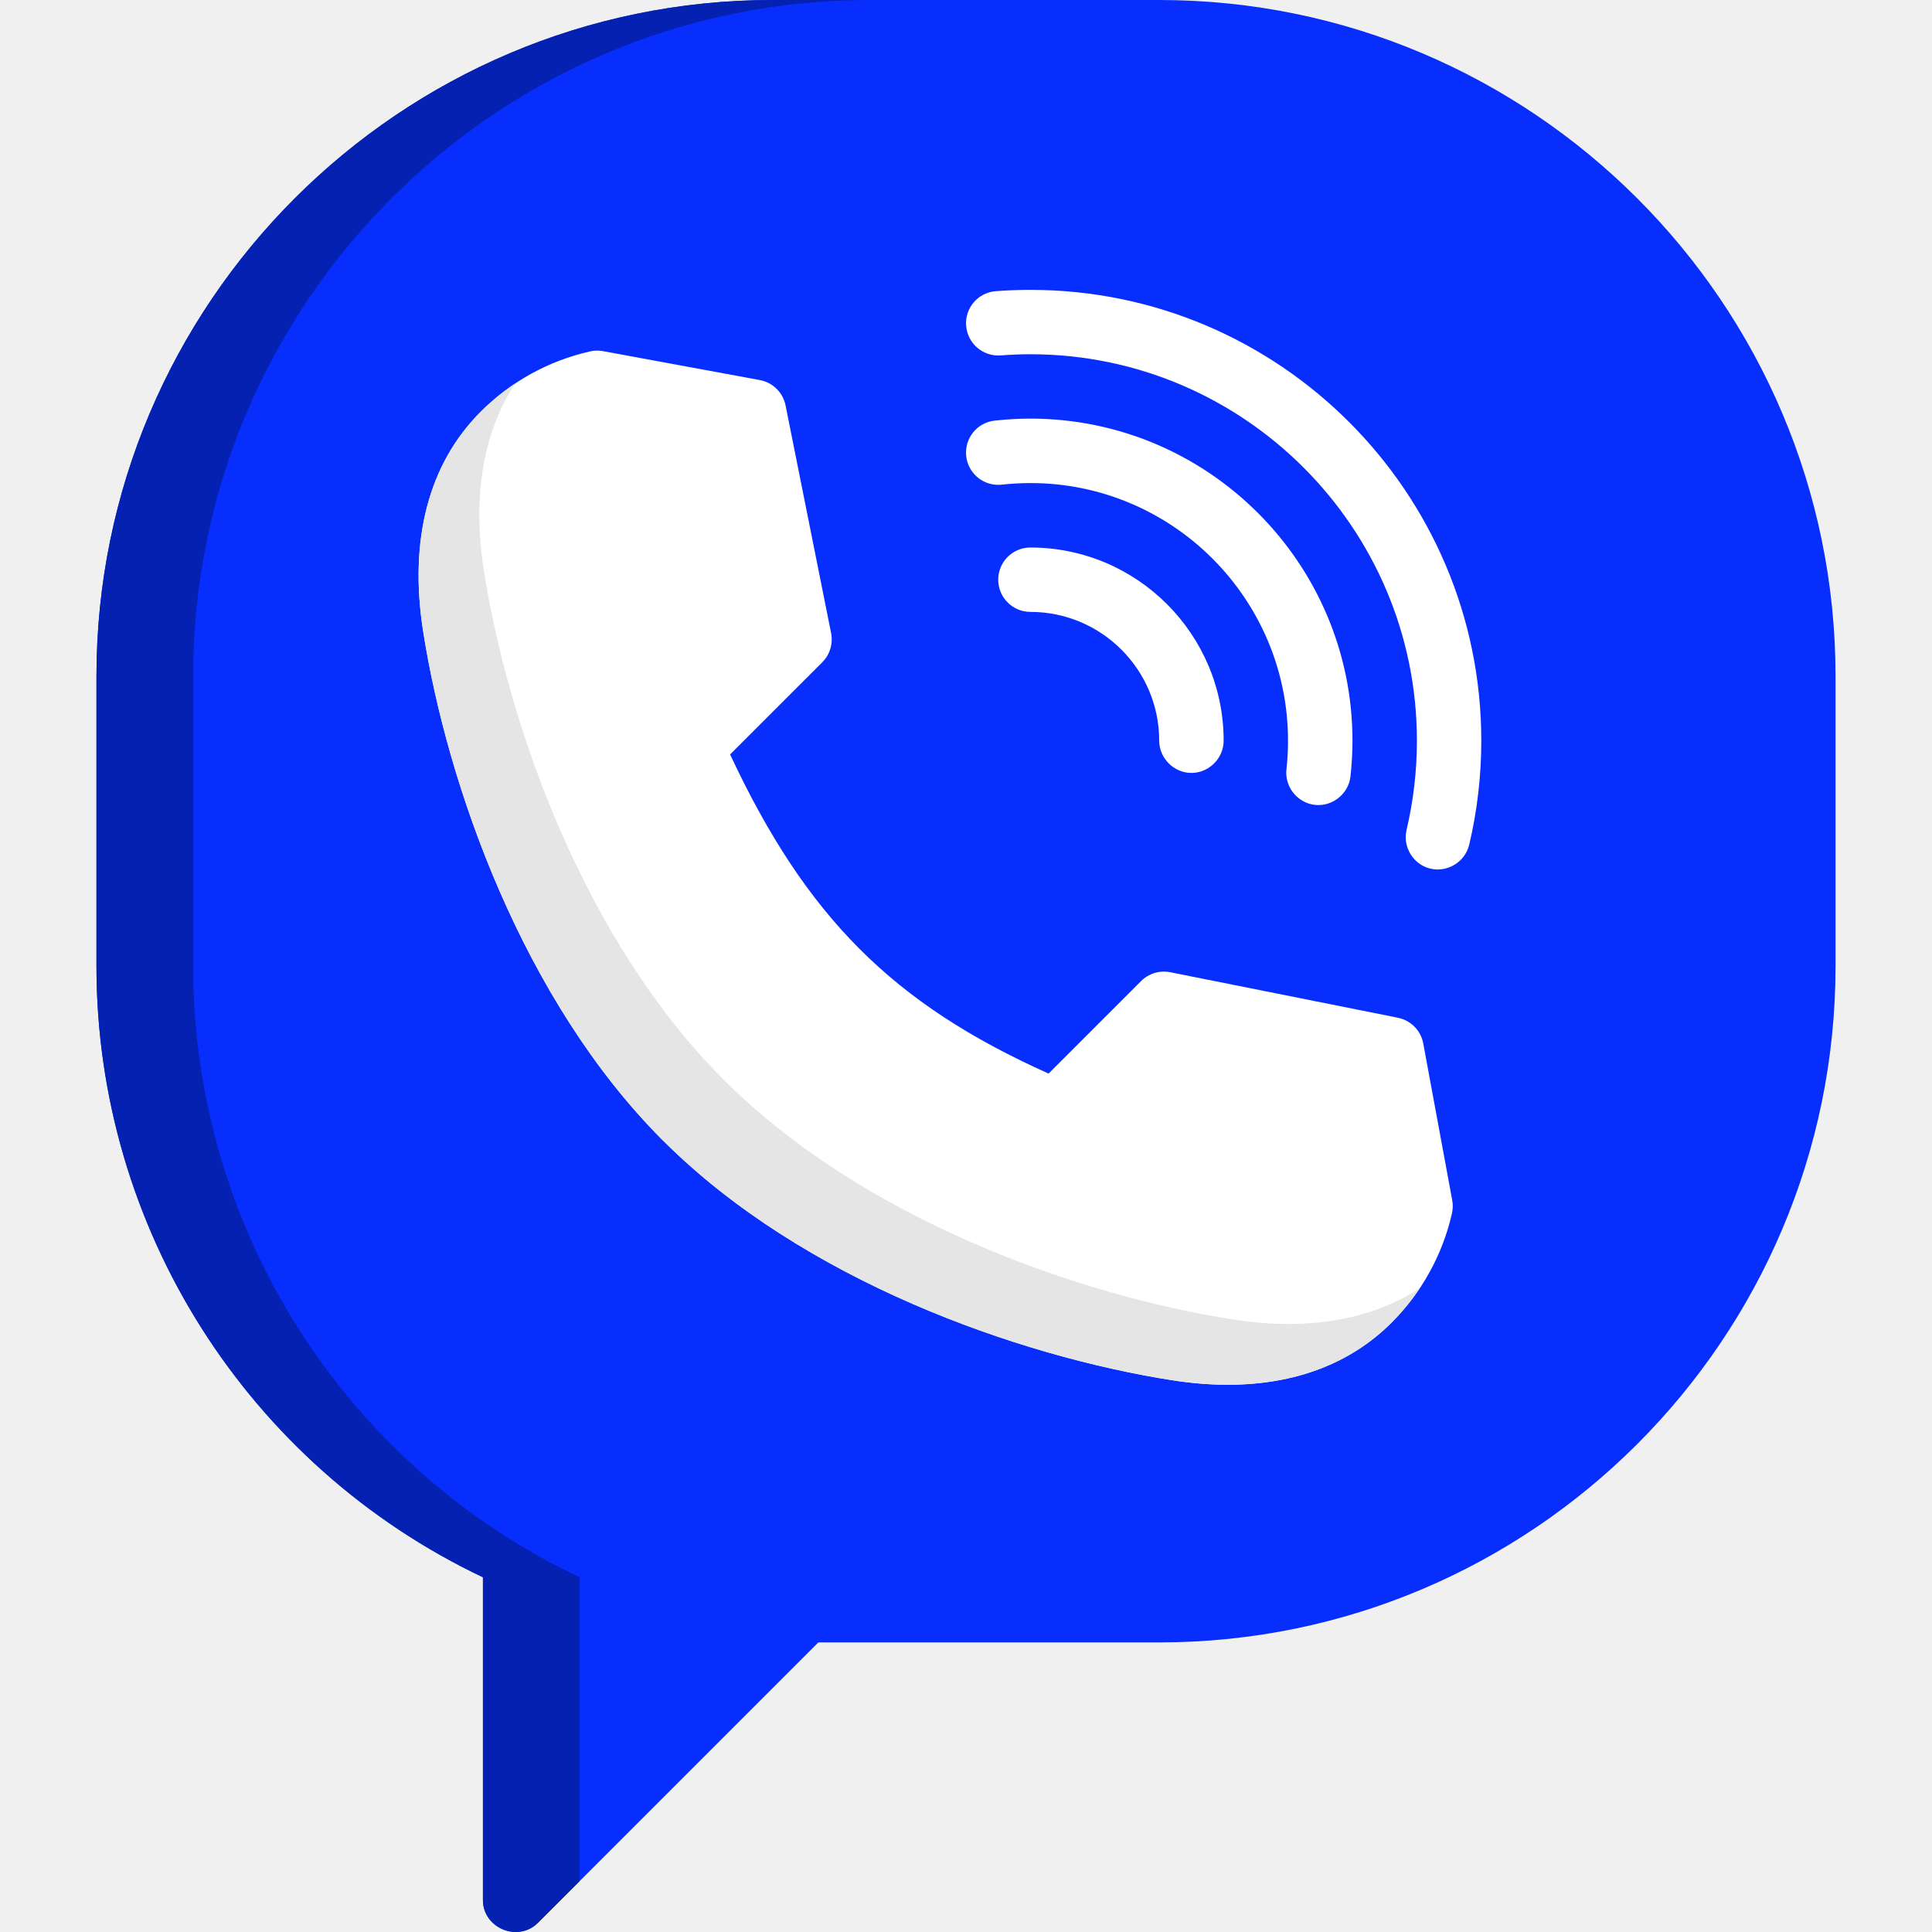
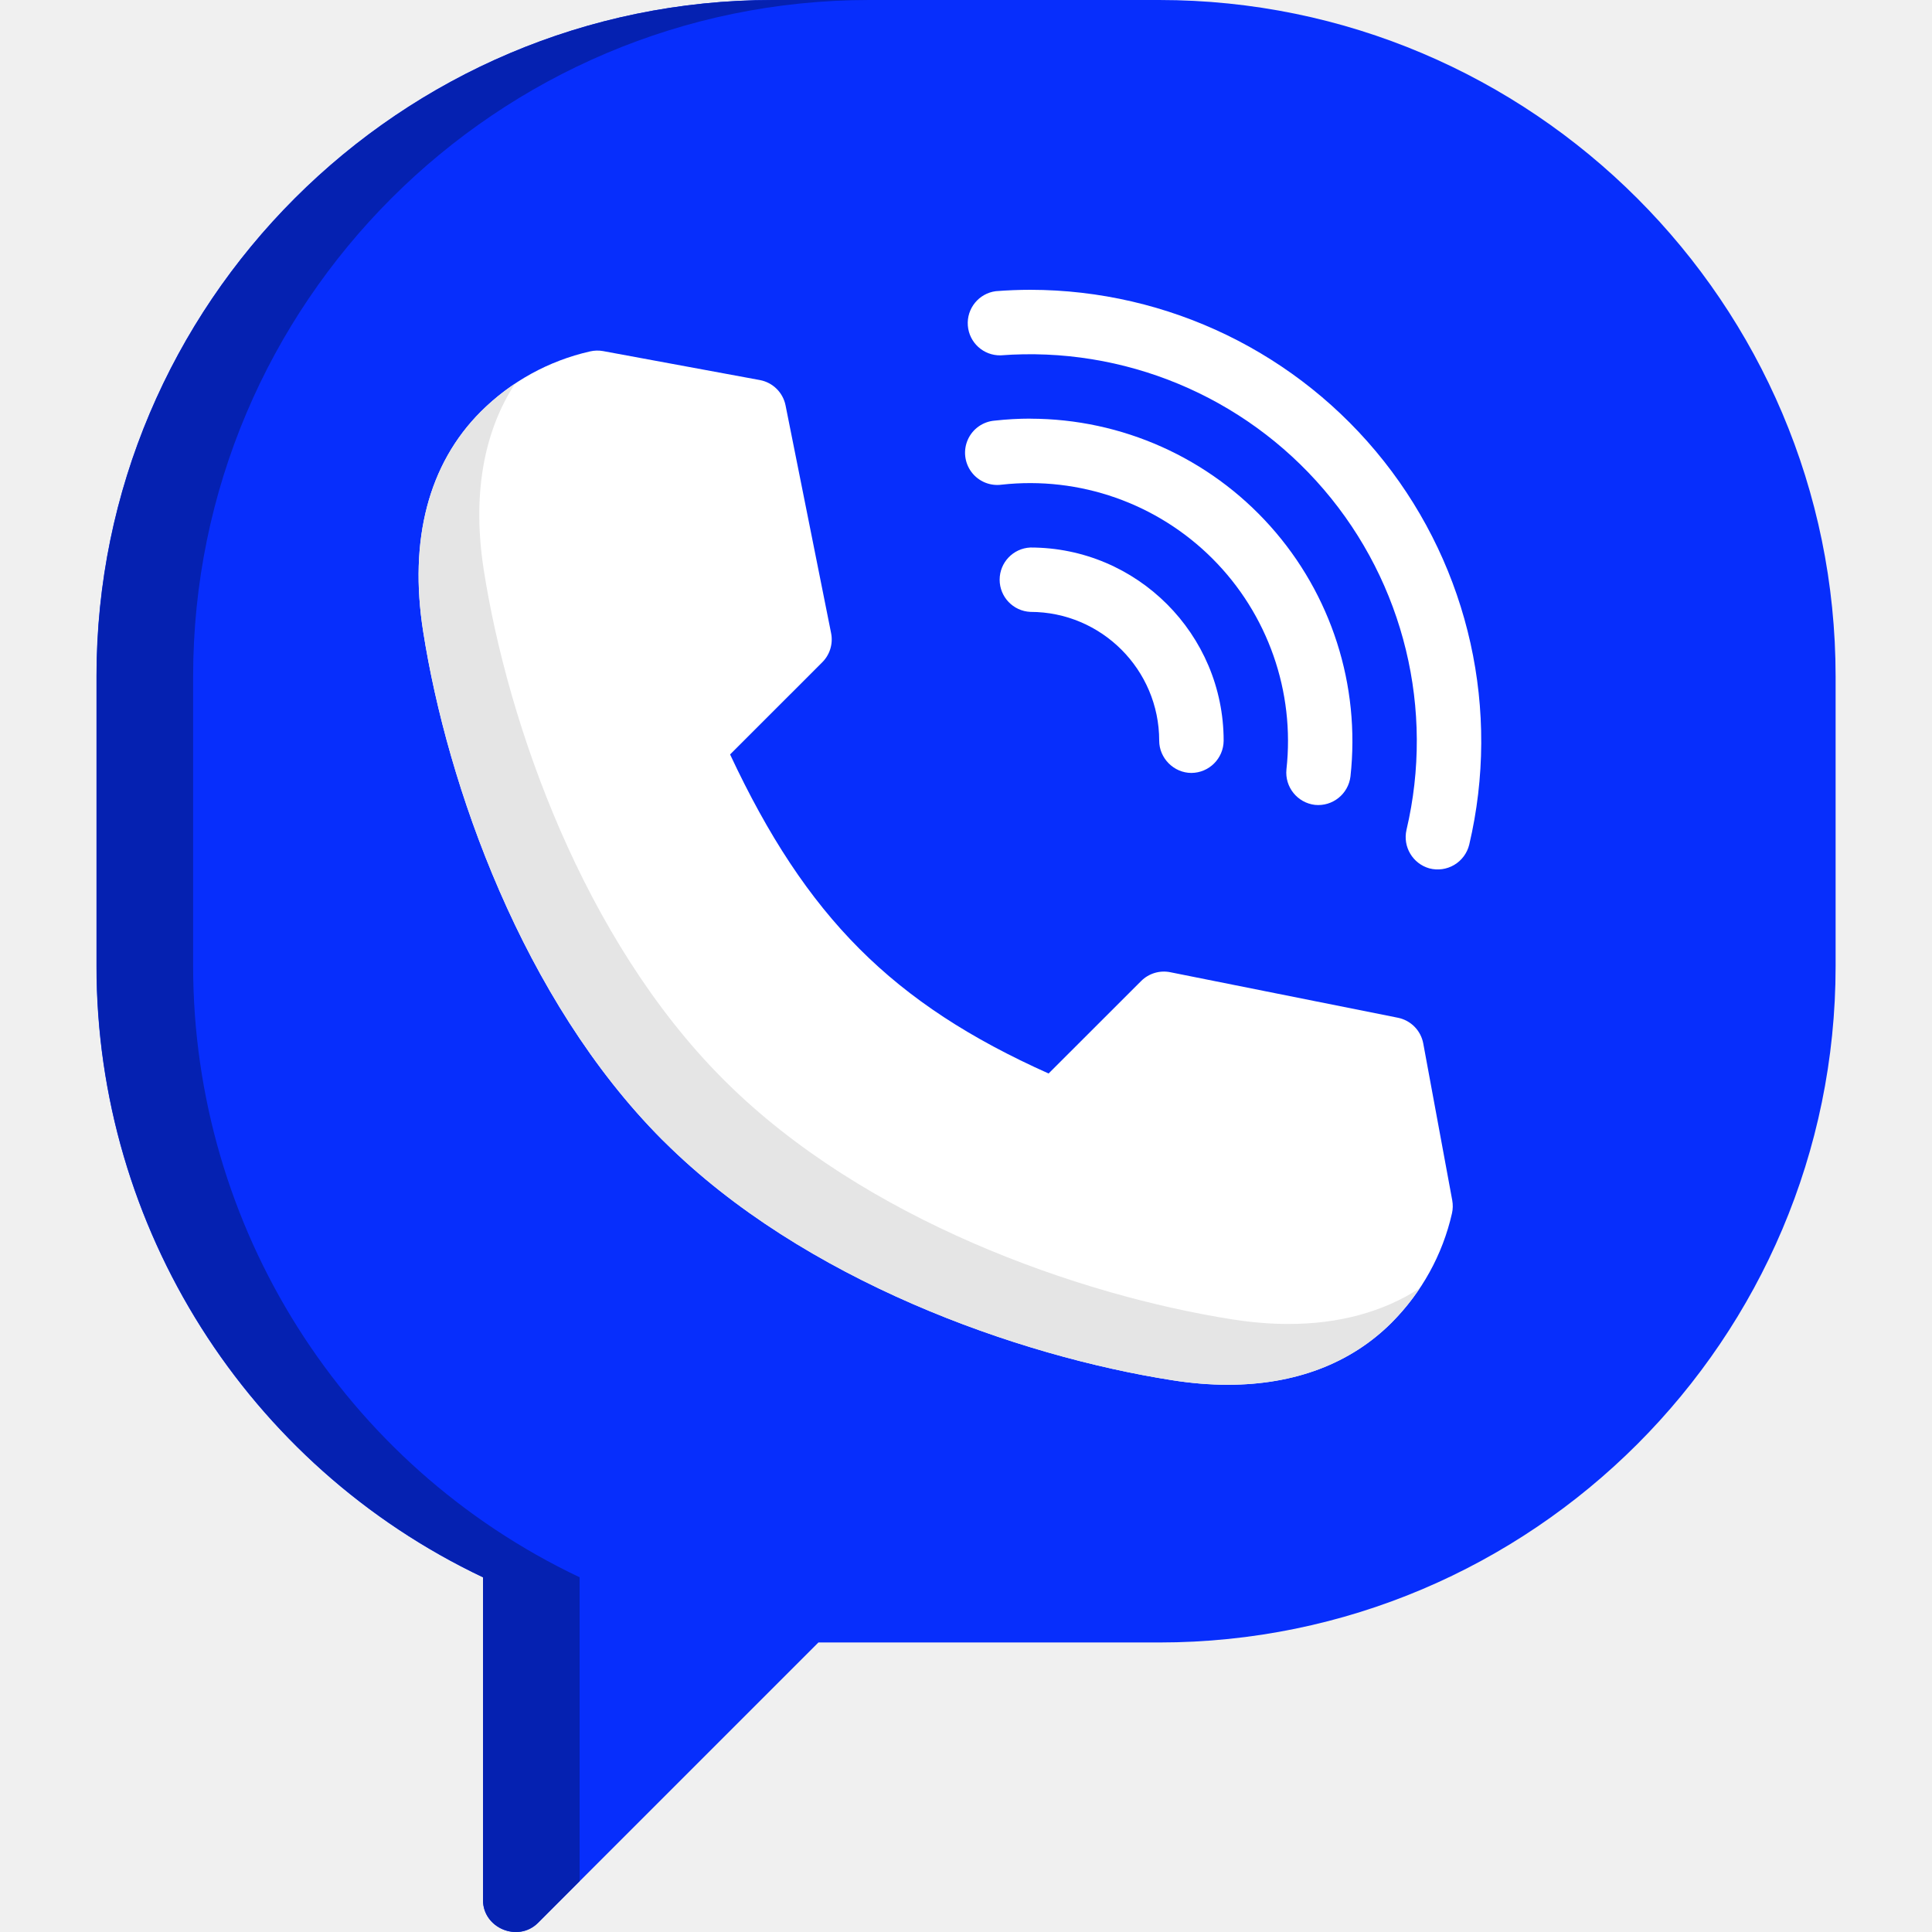
- <svg xmlns="http://www.w3.org/2000/svg" width="28" height="28" viewBox="0 0 28 28" fill="none">
+ <svg xmlns="http://www.w3.org/2000/svg" width="28" height="28" fill="none">
  <g clip-path="url(#clip0)">
-     <path d="M16.8 0H11.2C5.795 0 1.398 4.397 1.398 9.801V14.002C1.398 17.796 3.587 21.239 6.999 22.859V27.537C6.999 27.943 7.507 28.155 7.796 27.867L11.86 23.803H16.8C22.205 23.803 26.602 19.406 26.602 14.002V9.801C26.602 4.397 22.205 0 16.8 0Z" fill="#072EFC" />
-     <path d="M8.399 22.859C4.987 21.239 2.799 17.796 2.799 14.002V9.801C2.799 4.397 7.195 0 12.6 0H11.2C5.795 0 1.398 4.397 1.398 9.801V14.002C1.398 17.796 3.587 21.239 6.999 22.859V27.537C6.999 27.943 7.507 28.155 7.796 27.867L8.399 27.264V22.859Z" fill="#0521B1" />
-     <path d="M21.047 17.396L20.627 15.123C20.592 14.935 20.447 14.788 20.259 14.75L16.959 14.09C16.806 14.06 16.648 14.108 16.538 14.218L15.197 15.559C12.938 14.547 11.684 13.29 10.581 10.934L11.917 9.598C12.028 9.487 12.075 9.329 12.045 9.176L11.385 5.876C11.348 5.689 11.2 5.543 11.012 5.508L8.739 5.089C8.677 5.077 8.612 5.079 8.551 5.093C7.95 5.229 7.403 5.531 6.967 5.967C6.212 6.722 5.924 7.824 6.133 9.153C6.484 11.384 7.577 14.49 9.594 16.515L9.622 16.542C11.646 18.558 14.751 19.651 16.983 20.003C17.264 20.047 17.535 20.069 17.794 20.069C18.762 20.069 19.573 19.764 20.168 19.168C20.604 18.732 20.907 18.185 21.043 17.585C21.057 17.523 21.058 17.459 21.047 17.396Z" fill="white" />
-     <path d="M11.461 10.053L11.917 9.597L11.918 9.597L11.461 10.053L11.461 10.053Z" fill="#E5E5E5" />
-     <path d="M16.538 14.217L16.077 14.678L16.077 14.678L16.538 14.217L16.538 14.217Z" fill="#E5E5E5" />
-     <path d="M18.674 19.188C18.415 19.188 18.144 19.166 17.863 19.122C15.631 18.771 12.525 17.678 10.502 15.662L10.474 15.634C8.457 13.609 7.364 10.504 7.013 8.272C6.844 7.198 7 6.273 7.464 5.56C7.286 5.678 7.12 5.814 6.967 5.967C6.212 6.722 5.923 7.823 6.133 9.152C6.484 11.384 7.577 14.489 9.594 16.515L9.622 16.542C11.645 18.558 14.751 19.651 16.983 20.002C17.264 20.047 17.535 20.069 17.794 20.069C18.762 20.069 19.573 19.763 20.168 19.168C20.321 19.015 20.457 18.848 20.575 18.671C20.048 19.013 19.406 19.188 18.674 19.188Z" fill="#E5E5E5" />
-     <path d="M14.933 7.935C14.676 7.935 14.467 8.144 14.467 8.401C14.467 8.659 14.676 8.868 14.933 8.868C15.963 8.868 16.8 9.705 16.8 10.735C16.8 10.989 17.013 11.202 17.267 11.202C17.521 11.202 17.734 10.989 17.734 10.735C17.734 9.191 16.478 7.935 14.933 7.935Z" fill="white" />
-     <path d="M14.934 6.067C14.761 6.067 14.587 6.077 14.415 6.096C14.159 6.124 13.975 6.355 14.003 6.611C14.031 6.867 14.262 7.052 14.518 7.024C14.655 7.009 14.795 7.001 14.934 7.001C16.992 7.001 18.667 8.676 18.667 10.735C18.667 10.873 18.66 11.013 18.644 11.15C18.616 11.403 18.804 11.637 19.057 11.665C19.31 11.693 19.544 11.505 19.572 11.253C19.591 11.082 19.601 10.907 19.601 10.735C19.601 8.161 17.507 6.067 14.934 6.067Z" fill="white" />
-     <path d="M14.934 4.201C14.767 4.201 14.598 4.207 14.432 4.22C14.175 4.239 13.982 4.463 14.002 4.72C14.021 4.977 14.246 5.17 14.502 5.151C14.645 5.14 14.79 5.134 14.934 5.134C18.022 5.134 20.535 7.647 20.535 10.735C20.535 11.172 20.484 11.607 20.385 12.028C20.328 12.269 20.476 12.52 20.715 12.585C20.967 12.654 21.233 12.496 21.293 12.242C21.409 11.751 21.468 11.244 21.468 10.735C21.468 7.132 18.537 4.201 14.934 4.201Z" fill="white" />
+     <path d="M16.8 0h-5.6C5.795 0 1.398 4.397 1.398 9.801v4.2A9.805 9.805 0 007 22.86v4.678c0 .406.508.618.797.33l4.064-4.064h4.94c5.405 0 9.802-4.397 9.802-9.801v-4.2C26.602 4.396 22.205 0 16.8 0z" fill="#072EFC" />
+     <path d="M8.4 22.859a9.805 9.805 0 01-5.601-8.857v-4.2C2.799 4.396 7.195 0 12.599 0h-1.4C5.796 0 1.4 4.397 1.4 9.801v4.2A9.805 9.805 0 007 22.859v4.678c0 .406.508.618.797.33l.603-.604V22.86z" fill="#0521B1" />
+     <path d="M21.047 17.396l-.42-2.273a.467.467 0 00-.367-.373l-3.3-.66a.467.467 0 00-.422.128l-1.341 1.34c-2.26-1.011-3.513-2.268-4.616-4.624l1.336-1.336a.467.467 0 00.128-.422l-.66-3.3a.467.467 0 00-.373-.368l-2.273-.42a.468.468 0 00-.188.005c-.6.136-1.148.438-1.584.874-.755.755-1.043 1.857-.834 3.186.35 2.231 1.444 5.337 3.461 7.362l.028.027c2.024 2.016 5.13 3.11 7.36 3.46.282.045.553.067.812.067.968 0 1.779-.305 2.374-.9.436-.437.739-.984.875-1.584a.472.472 0 00.004-.189z" fill="#fff" />
+     <path d="M11.46 10.053l.457-.456-.456.457zm5.078 4.164l-.461.461.46-.46z" fill="#E5E5E5" />
+     <path d="M18.674 19.188c-.26 0-.53-.022-.811-.066-2.232-.351-5.338-1.444-7.361-3.46l-.028-.028c-2.017-2.025-3.11-5.13-3.461-7.362-.17-1.074-.013-1.999.451-2.712a3.268 3.268 0 00-.497.407c-.755.755-1.044 1.856-.834 3.185.35 2.232 1.444 5.337 3.461 7.363l.028.027c2.023 2.016 5.129 3.11 7.36 3.46.282.045.553.067.812.067.968 0 1.779-.306 2.374-.9.153-.154.289-.32.407-.498-.527.342-1.169.517-1.9.517z" fill="#E5E5E5" />
+     <path d="M14.933 7.935a.467.467 0 000 .933c1.03 0 1.867.837 1.867 1.867 0 .254.213.467.467.467a.471.471 0 00.467-.467c0-1.544-1.256-2.8-2.8-2.8z" fill="#fff" />
+     <path d="M14.934 6.067c-.173 0-.347.01-.518.029a.467.467 0 10.102.928 3.738 3.738 0 014.126 4.127.471.471 0 00.413.514.471.471 0 00.515-.412 4.673 4.673 0 00-4.639-5.185z" fill="#fff" />
+     <path d="M14.934 4.2a6.46 6.46 0 00-.502.02.467.467 0 00.07.93 5.607 5.607 0 015.882 6.877.471.471 0 00.331.558.471.471 0 00.578-.343 6.542 6.542 0 00-6.36-8.042z" fill="#fff" />
  </g>
  <defs>
    <clipPath id="clip0">
-       <rect width="28" height="28" fill="white" />
+       <path fill="#fff" d="M0 0h28v28H0z" />
    </clipPath>
  </defs>
</svg>
